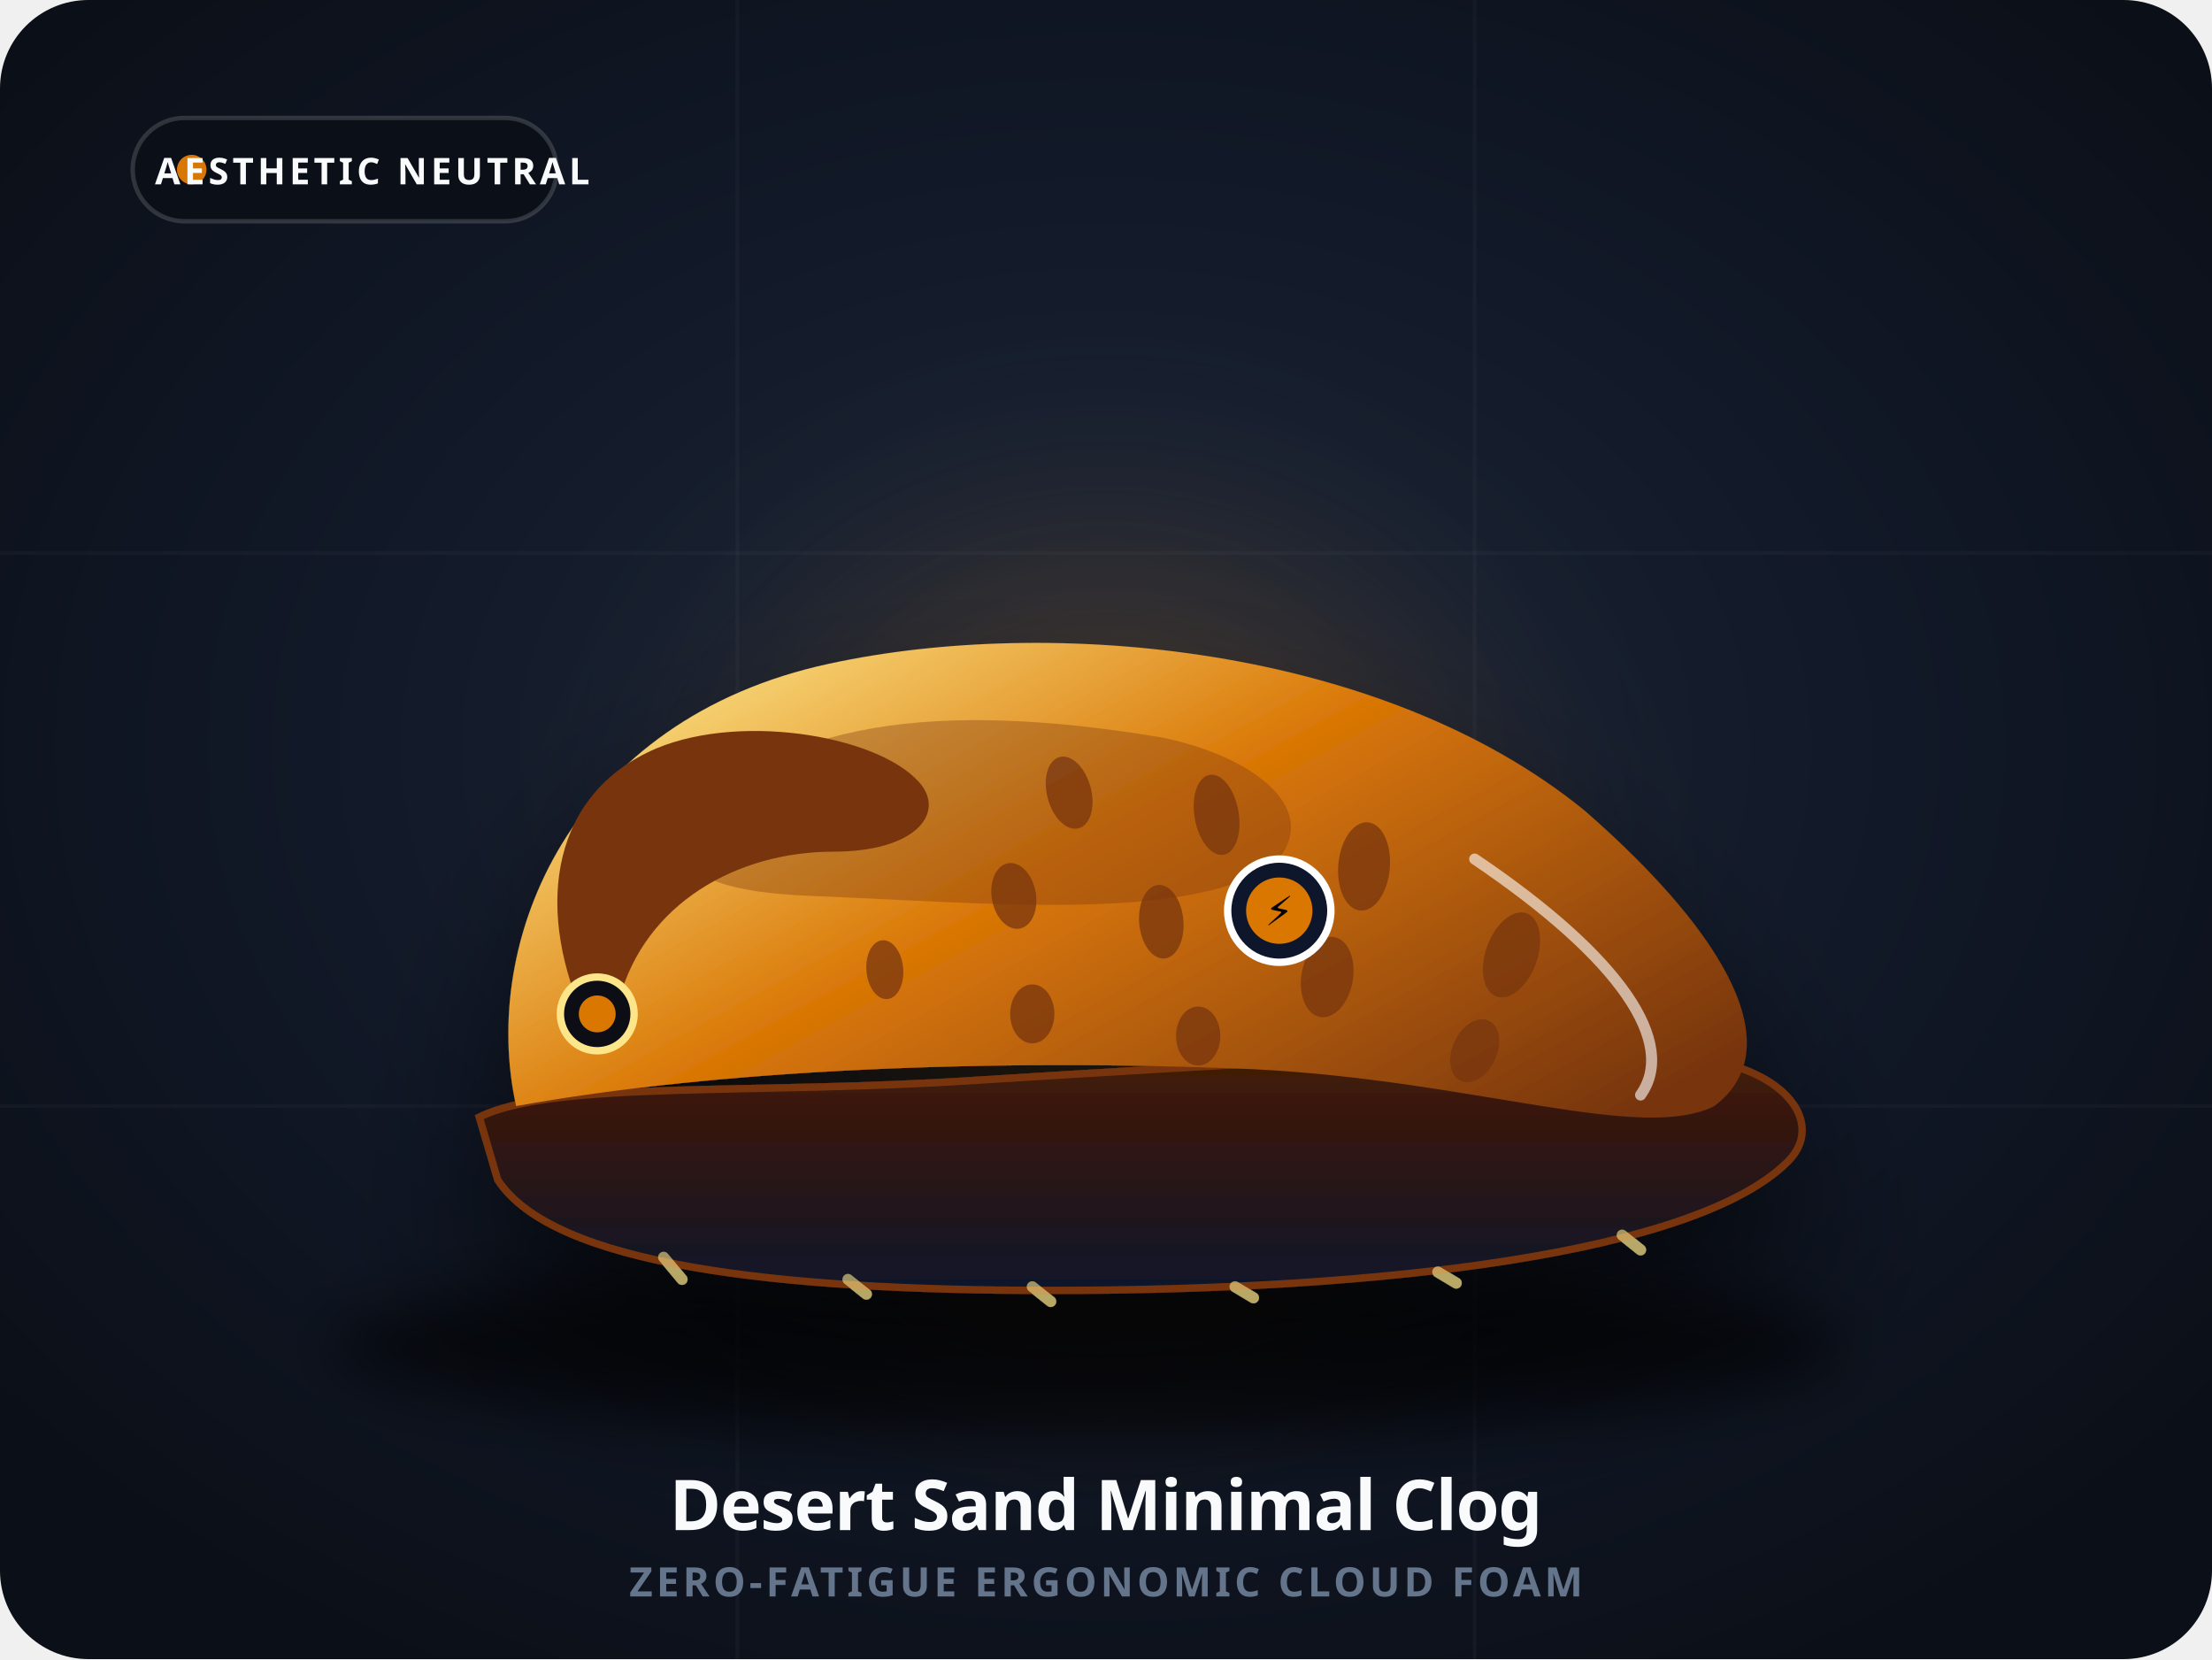
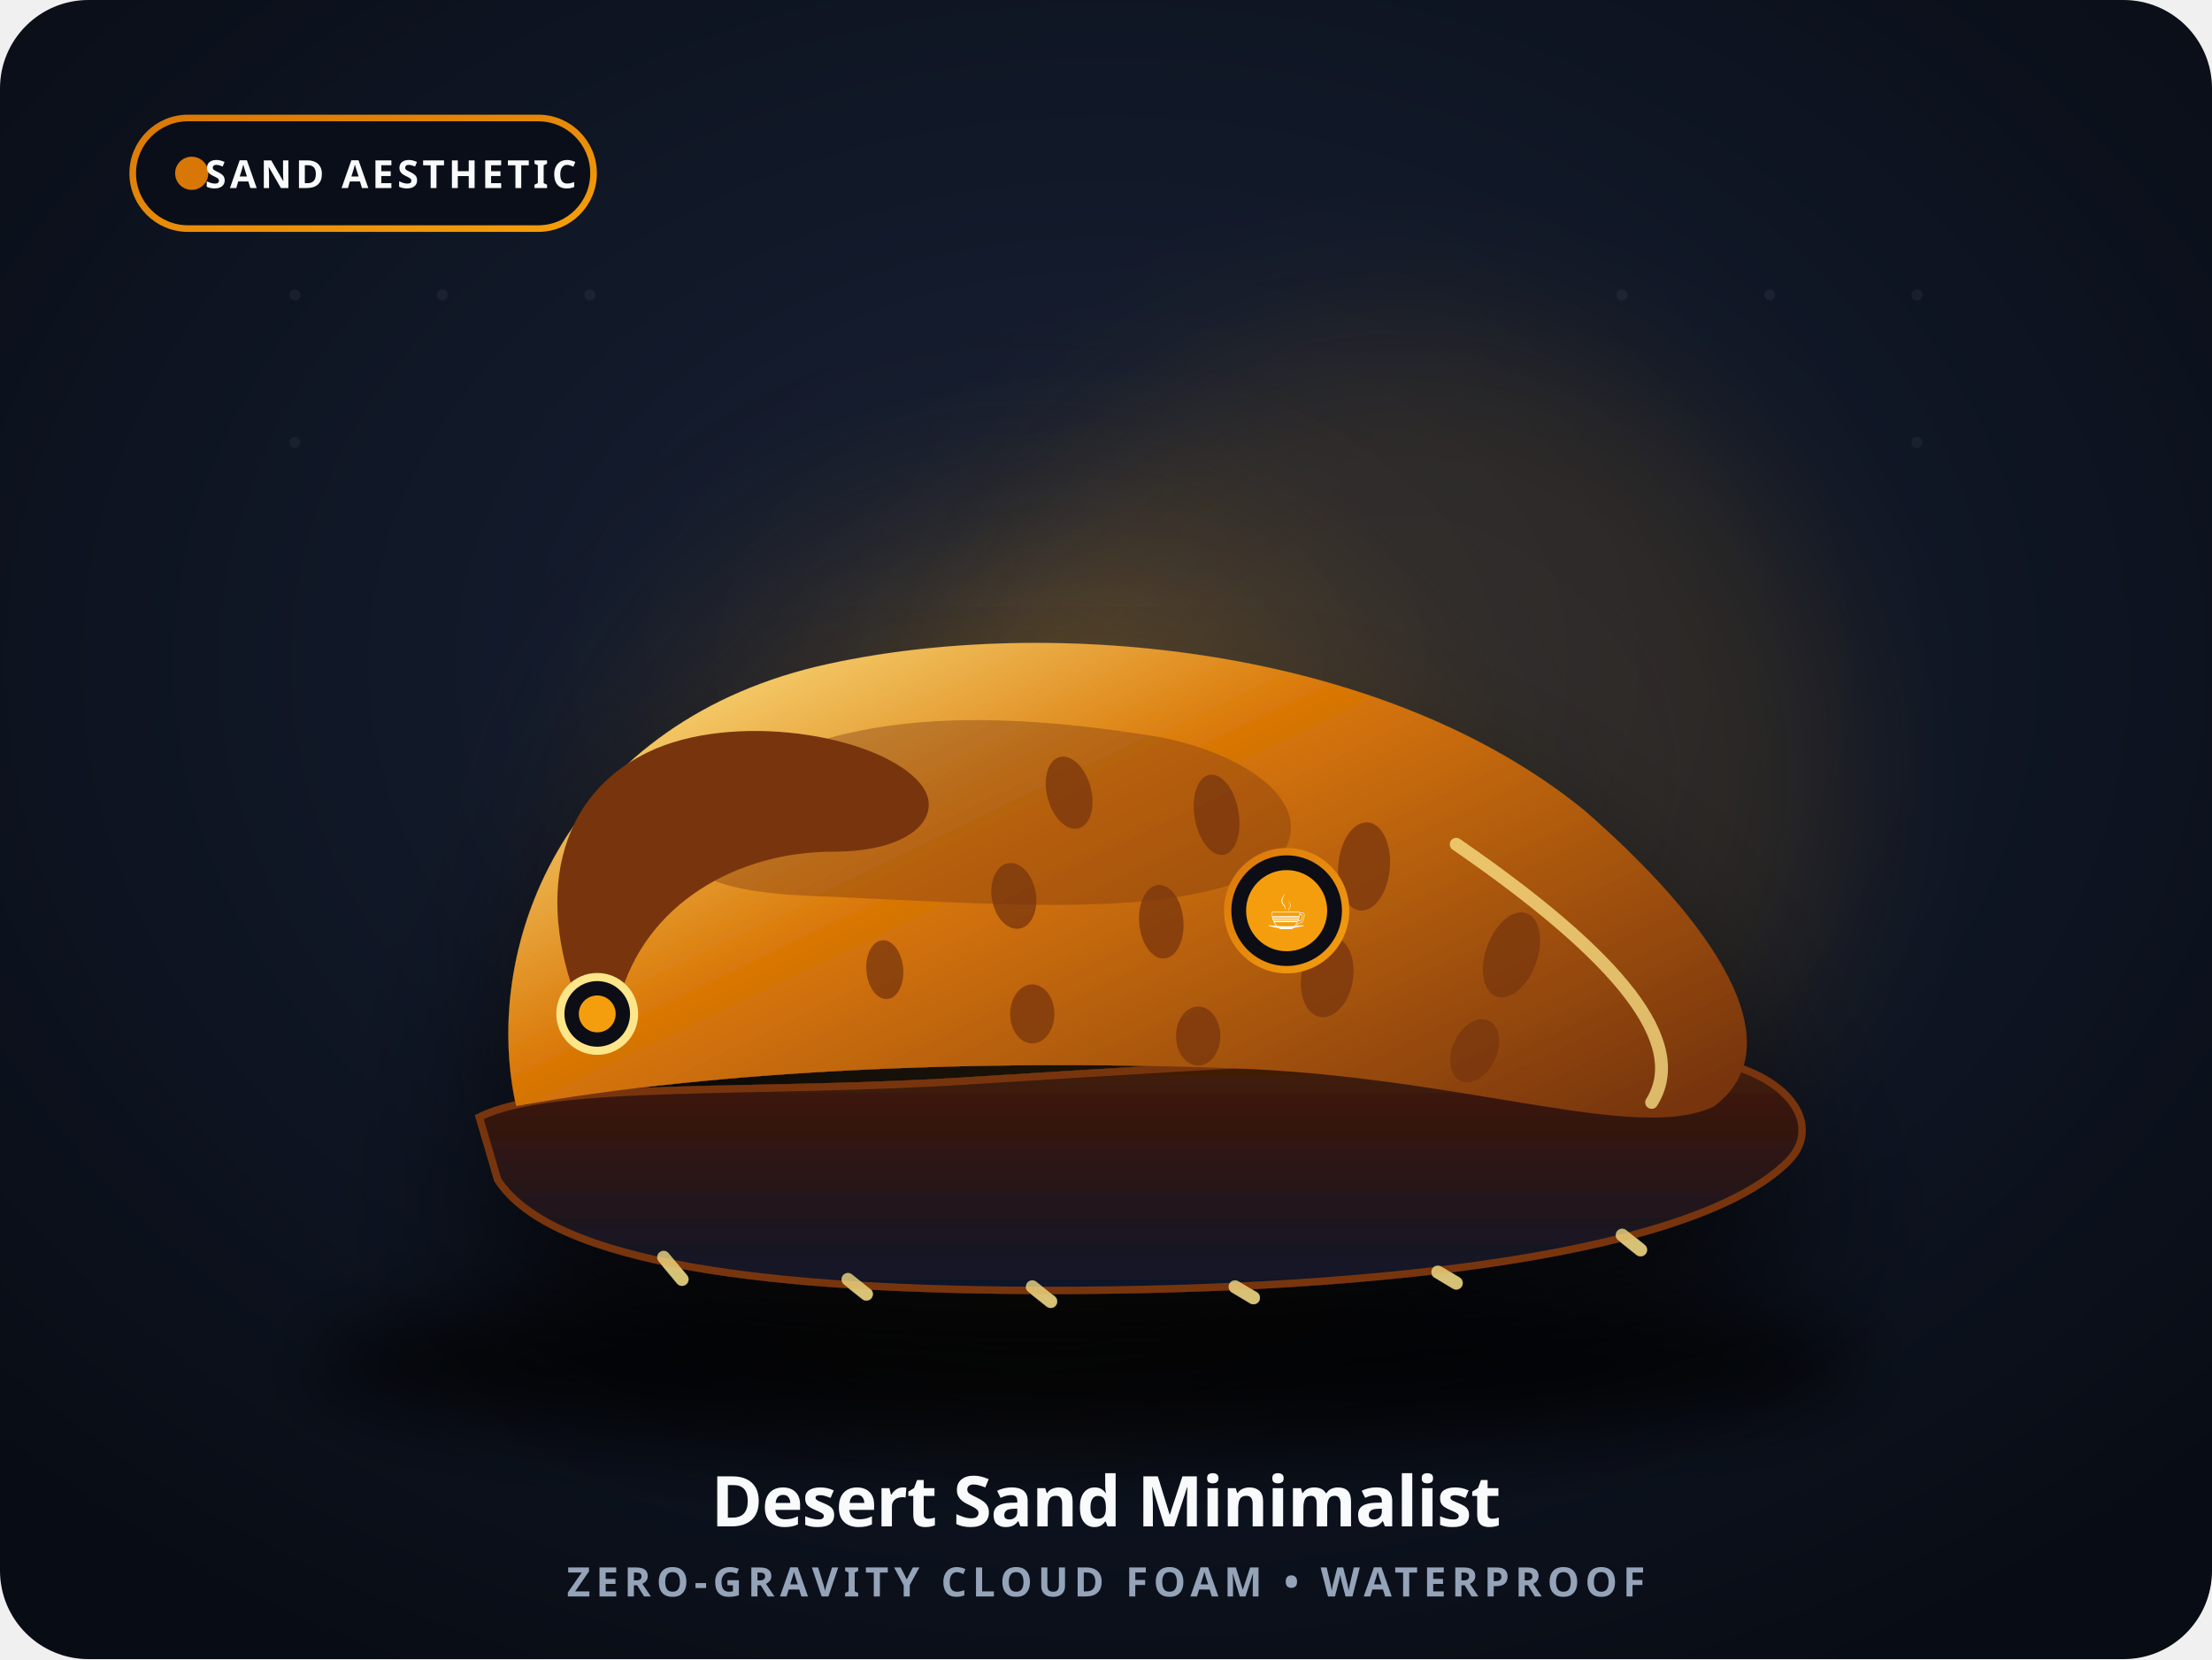
<svg xmlns="http://www.w3.org/2000/svg" viewBox="0 0 600 450" width="100%" height="100%">
  <defs>
-     <radialGradient id="studioDark" cx="50%" cy="45%" r="65%">
-       <stop offset="0%" stop-color="#1E293B" />
-       <stop offset="55%" stop-color="#111827" />
-       <stop offset="100%" stop-color="#0B0F17" />
+     <radialGradient id="studioDark" cx="50%" cy="40%" r="70%">
+       <stop offset="0%" stop-color="#192237" />
+       <stop offset="50%" stop-color="#101726" />
+       <stop offset="100%" stop-color="#080C14" />
    </radialGradient>
-     <radialGradient id="neonHalo" cx="50%" cy="55%" r="50%">
-       <stop offset="0%" stop-color="#D97706" stop-opacity="0.35" />
-       <stop offset="60%" stop-color="#D97706" stop-opacity="0.08" />
-       <stop offset="100%" stop-color="#0B0F17" stop-opacity="0" />
+     <radialGradient id="neonHalo" cx="50%" cy="58%" r="48%">
+       <stop offset="0%" stop-color="#D97706" stop-opacity="0.45" />
+       <stop offset="45%" stop-color="#F59E0B" stop-opacity="0.2" />
+       <stop offset="100%" stop-color="#080C14" stop-opacity="0" />
    </radialGradient>
-     <linearGradient id="clogBody" x1="0%" y1="15%" x2="100%" y2="85%">
+     <linearGradient id="clogBody" x1="0%" y1="10%" x2="100%" y2="90%">
      <stop offset="0%" stop-color="#FDE68A" />
-       <stop offset="45%" stop-color="#D97706" />
+       <stop offset="40%" stop-color="#D97706" />
      <stop offset="100%" stop-color="#78350F" />
    </linearGradient>
    <linearGradient id="soleGrad" x1="0%" y1="0%" x2="0%" y2="100%">
      <stop offset="0%" stop-color="#451A03" />
      <stop offset="100%" stop-color="#0F172A" />
    </linearGradient>
+     <linearGradient id="badgeGrad" x1="0%" y1="0%" x2="100%" y2="100%">
+       <stop offset="0%" stop-color="#D97706" />
+       <stop offset="100%" stop-color="#F59E0B" />
+     </linearGradient>
    <filter id="floatShadow" x="-20%" y="-20%" width="140%" height="150%">
-       <feDropShadow dx="0" dy="24" stdDeviation="20" flood-color="#000000" flood-opacity="0.65" />
+       <feDropShadow dx="0" dy="26" stdDeviation="22" flood-color="#000000" flood-opacity="0.75" />
    </filter>
  </defs>
  <rect width="600" height="450" fill="url(#studioDark)" rx="24" />
-   <g stroke="rgba(255, 255, 255, 0.03)" stroke-width="1">
-     <line x1="0" y1="150" x2="600" y2="150" />
-     <line x1="0" y1="300" x2="600" y2="300" />
-     <line x1="200" y1="0" x2="200" y2="450" />
-     <line x1="400" y1="0" x2="400" y2="450" />
+   <g fill="rgba(255, 255, 255, 0.05)">
+     <circle cx="80" cy="80" r="1.5" />
+     <circle cx="120" cy="80" r="1.5" />
+     <circle cx="160" cy="80" r="1.5" />
+     <circle cx="440" cy="80" r="1.5" />
+     <circle cx="480" cy="80" r="1.5" />
+     <circle cx="520" cy="80" r="1.5" />
+     <circle cx="80" cy="120" r="1.5" />
+     <circle cx="520" cy="120" r="1.5" />
  </g>
-   <circle cx="300" cy="235" r="170" fill="url(#neonHalo)" />
+   <circle cx="280" cy="225" r="175" fill="url(#neonHalo)" />
+   <circle cx="380" cy="210" r="120" fill="#F59E0B" opacity="0.12" filter="blur(20px)" />
  <g transform="translate(36, 32)">
-     <rect width="115" height="28" rx="14" fill="#0B0F17" stroke="rgba(255, 255, 255, 0.15)" stroke-width="1.2" />
-     <circle cx="16" cy="14" r="4" fill="#D97706" />
-     <text x="65" y="18" fill="#F8FAFC" font-family="'Outfit', sans-serif" font-size="10" font-weight="800" text-anchor="middle" letter-spacing="1">AESTHETIC NEUTRAL</text>
+     <rect width="125" height="30" rx="15" fill="#0A0E18" stroke="url(#badgeGrad)" stroke-width="1.8" />
+     <circle cx="16" cy="15" r="4.5" fill="#D97706" />
+     <text x="70" y="19" fill="#F8FAFC" font-family="'Outfit', sans-serif" font-size="10.5" font-weight="900" text-anchor="middle" letter-spacing="1">SAND AESTHETIC</text>
  </g>
-   <ellipse cx="295" cy="365" rx="205" ry="24" fill="#000000" opacity="0.6" filter="blur(8px)" />
+   <ellipse cx="295" cy="370" rx="210" ry="24" fill="#000000" opacity="0.7" filter="blur(10px)" />
  <g filter="url(#floatShadow)" transform="translate(10, 5)">
    <path d="M 125 315               C 140 338, 200 345, 275 345               C 365 345, 450 335, 475 310               C 485 300, 475 285, 450 282               C 410 278, 320 284, 255 288               C 195 292, 140 288, 120 298               Z" fill="url(#soleGrad)" stroke="#78350F" stroke-width="2" />
-     <path d="M 170 336 L 175 342 M 220 342 L 225 346 M 270 344 L 275 348 M 325 344 L 330 347 M 380 340 L 385 343 M 430 330 L 435 334" stroke="#FDE68A" stroke-width="3" stroke-linecap="round" opacity="0.6" />
+     <path d="M 170 336 L 175 342 M 220 342 L 225 346 M 270 344 L 275 348 M 325 344 L 330 347 M 380 340 L 385 343 M 430 330 L 435 334" stroke="#FDE68A" stroke-width="3.5" stroke-linecap="round" opacity="0.75" />
    <path d="M 130 295               C 120 250, 145 190, 215 175               C 275 162, 365 170, 420 215               C 460 250, 475 280, 455 295               C 435 305, 390 288, 330 285               C 260 282, 185 285, 130 295 Z" fill="url(#clogBody)" />
-     <path d="M 175 220               C 200 190, 245 185, 305 195               C 330 200, 350 215, 335 230               C 310 245, 260 240, 210 238               C 185 237, 172 232, 175 220 Z" fill="#78350F" opacity="0.35" />
+     <path d="M 175 220               C 200 190, 245 185, 305 195               C 330 200, 350 215, 335 230               C 310 245, 260 240, 210 238               C 185 237, 172 232, 175 220 Z" fill="#78350F" opacity="0.38" />
    <path d="M 148 270               C 135 240, 140 210, 168 198               C 192 188, 230 195, 240 208               C 246 216, 238 226, 216 226               C 190 226, 165 240, 158 266 Z" fill="#78350F" />
-     <circle cx="152" cy="270" r="10" fill="#0B0F17" stroke="#FDE68A" stroke-width="2" />
-     <circle cx="152" cy="270" r="5" fill="#D97706" />
+     <circle cx="152" cy="270" r="10" fill="#0B0F17" stroke="#FDE68A" stroke-width="2.2" />
+     <circle cx="152" cy="270" r="5" fill="#F59E0B" />
    <ellipse cx="280" cy="210" rx="6" ry="10" fill="#78350F" opacity="0.75" transform="rotate(-15 280 210)" />
    <ellipse cx="320" cy="216" rx="6" ry="11" fill="#78350F" opacity="0.75" transform="rotate(-10 320 216)" />
    <ellipse cx="360" cy="230" rx="7" ry="12" fill="#78350F" opacity="0.75" transform="rotate(5 360 230)" />
    <ellipse cx="400" cy="254" rx="7" ry="12" fill="#78350F" opacity="0.75" transform="rotate(20 400 254)" />
    <ellipse cx="265" cy="238" rx="6" ry="9" fill="#78350F" opacity="0.75" transform="rotate(-10 265 238)" />
    <ellipse cx="305" cy="245" rx="6" ry="10" fill="#78350F" opacity="0.75" transform="rotate(-5 305 245)" />
    <ellipse cx="350" cy="260" rx="7" ry="11" fill="#78350F" opacity="0.75" transform="rotate(10 350 260)" />
    <ellipse cx="390" cy="280" rx="6" ry="9" fill="#78350F" opacity="0.75" transform="rotate(25 390 280)" />
    <ellipse cx="230" cy="258" rx="5" ry="8" fill="#78350F" opacity="0.75" transform="rotate(-5 230 258)" />
    <ellipse cx="270" cy="270" rx="6" ry="8" fill="#78350F" opacity="0.75" />
    <ellipse cx="315" cy="276" rx="6" ry="8" fill="#78350F" opacity="0.75" />
-     <g transform="translate(325, 230)">
-       <circle cx="12" cy="12" r="14" fill="#0F172A" stroke="#FFFFFF" stroke-width="2" />
-       <circle cx="12" cy="12" r="9" fill="#D97706" />
-       <text x="12" y="16" fill="#000000" font-family="'Outfit', sans-serif" font-size="11" font-weight="900" text-anchor="middle">⚡</text>
+     <g transform="translate(325, 228)">
+       <circle cx="14" cy="14" r="16" fill="#0B0F17" stroke="url(#badgeGrad)" stroke-width="2" />
+       <circle cx="14" cy="14" r="11" fill="#F59E0B" />
+       <text x="14" y="19" fill="#FFFFFF" font-family="'Outfit', sans-serif" font-size="13" font-weight="900" text-anchor="middle">☕</text>
    </g>
-     <path d="M 390 228 C 430 255, 445 278, 435 292" stroke="#FFFFFF" stroke-width="3" stroke-linecap="round" fill="none" opacity="0.6" />
+     <path d="M 385 224 C 430 255, 448 278, 438 294" stroke="#FDE68A" stroke-width="3.5" stroke-linecap="round" fill="none" opacity="0.75" />
  </g>
-   <text x="300" y="415" font-family="'Outfit', sans-serif" font-size="19" font-weight="800" fill="#F8FAFC" text-anchor="middle" letter-spacing="-0.3">Desert Sand Minimal Clog</text>
-   <text x="300" y="433" font-family="'Plus Jakarta Sans', sans-serif" font-size="11" font-weight="700" fill="#64748B" text-anchor="middle" letter-spacing="1">ZERO-FATIGUE ERGONOMIC CLOUD FOAM</text>
+   <text x="300" y="414" font-family="'Outfit', sans-serif" font-size="19" font-weight="900" fill="#F8FAFC" text-anchor="middle" letter-spacing="-0.3">Desert Sand Minimalist</text>
+   <text x="300" y="433" font-family="'Plus Jakarta Sans', sans-serif" font-size="11" font-weight="800" fill="#94A3B8" text-anchor="middle" letter-spacing="1.5">ZERO-GRAVITY CLOUD FOAM • WATERPROOF</text>
</svg>
